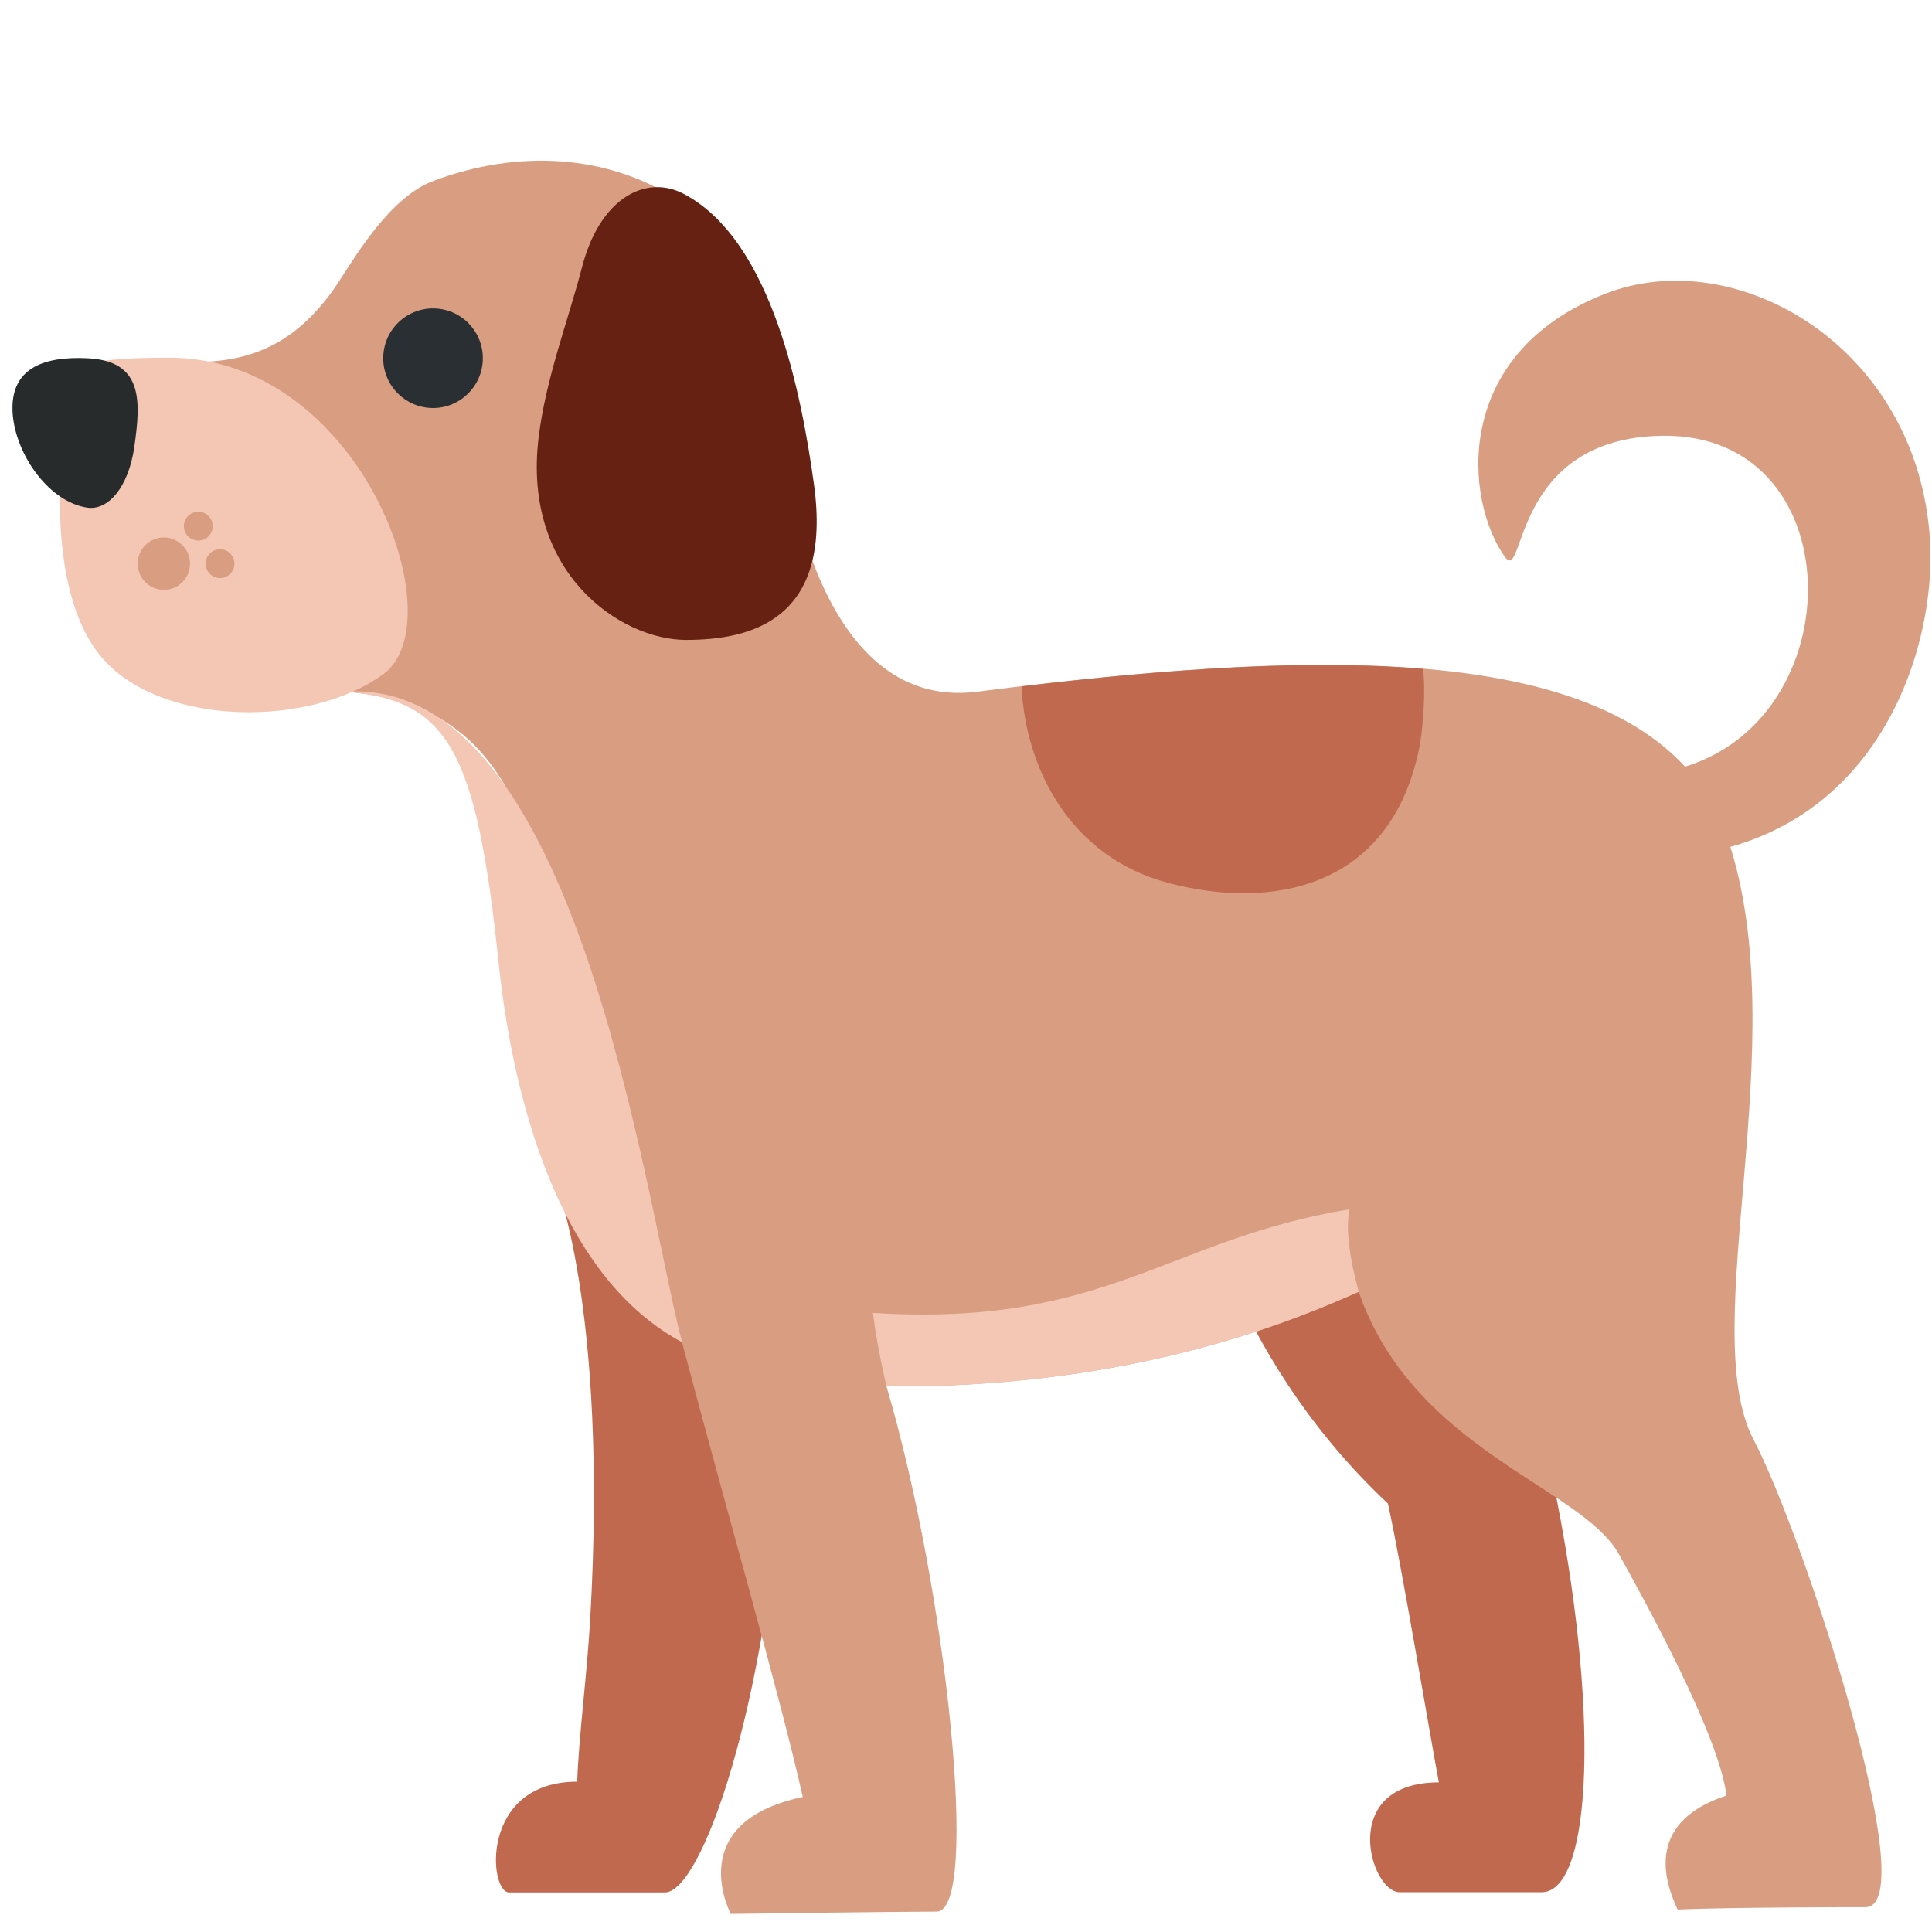
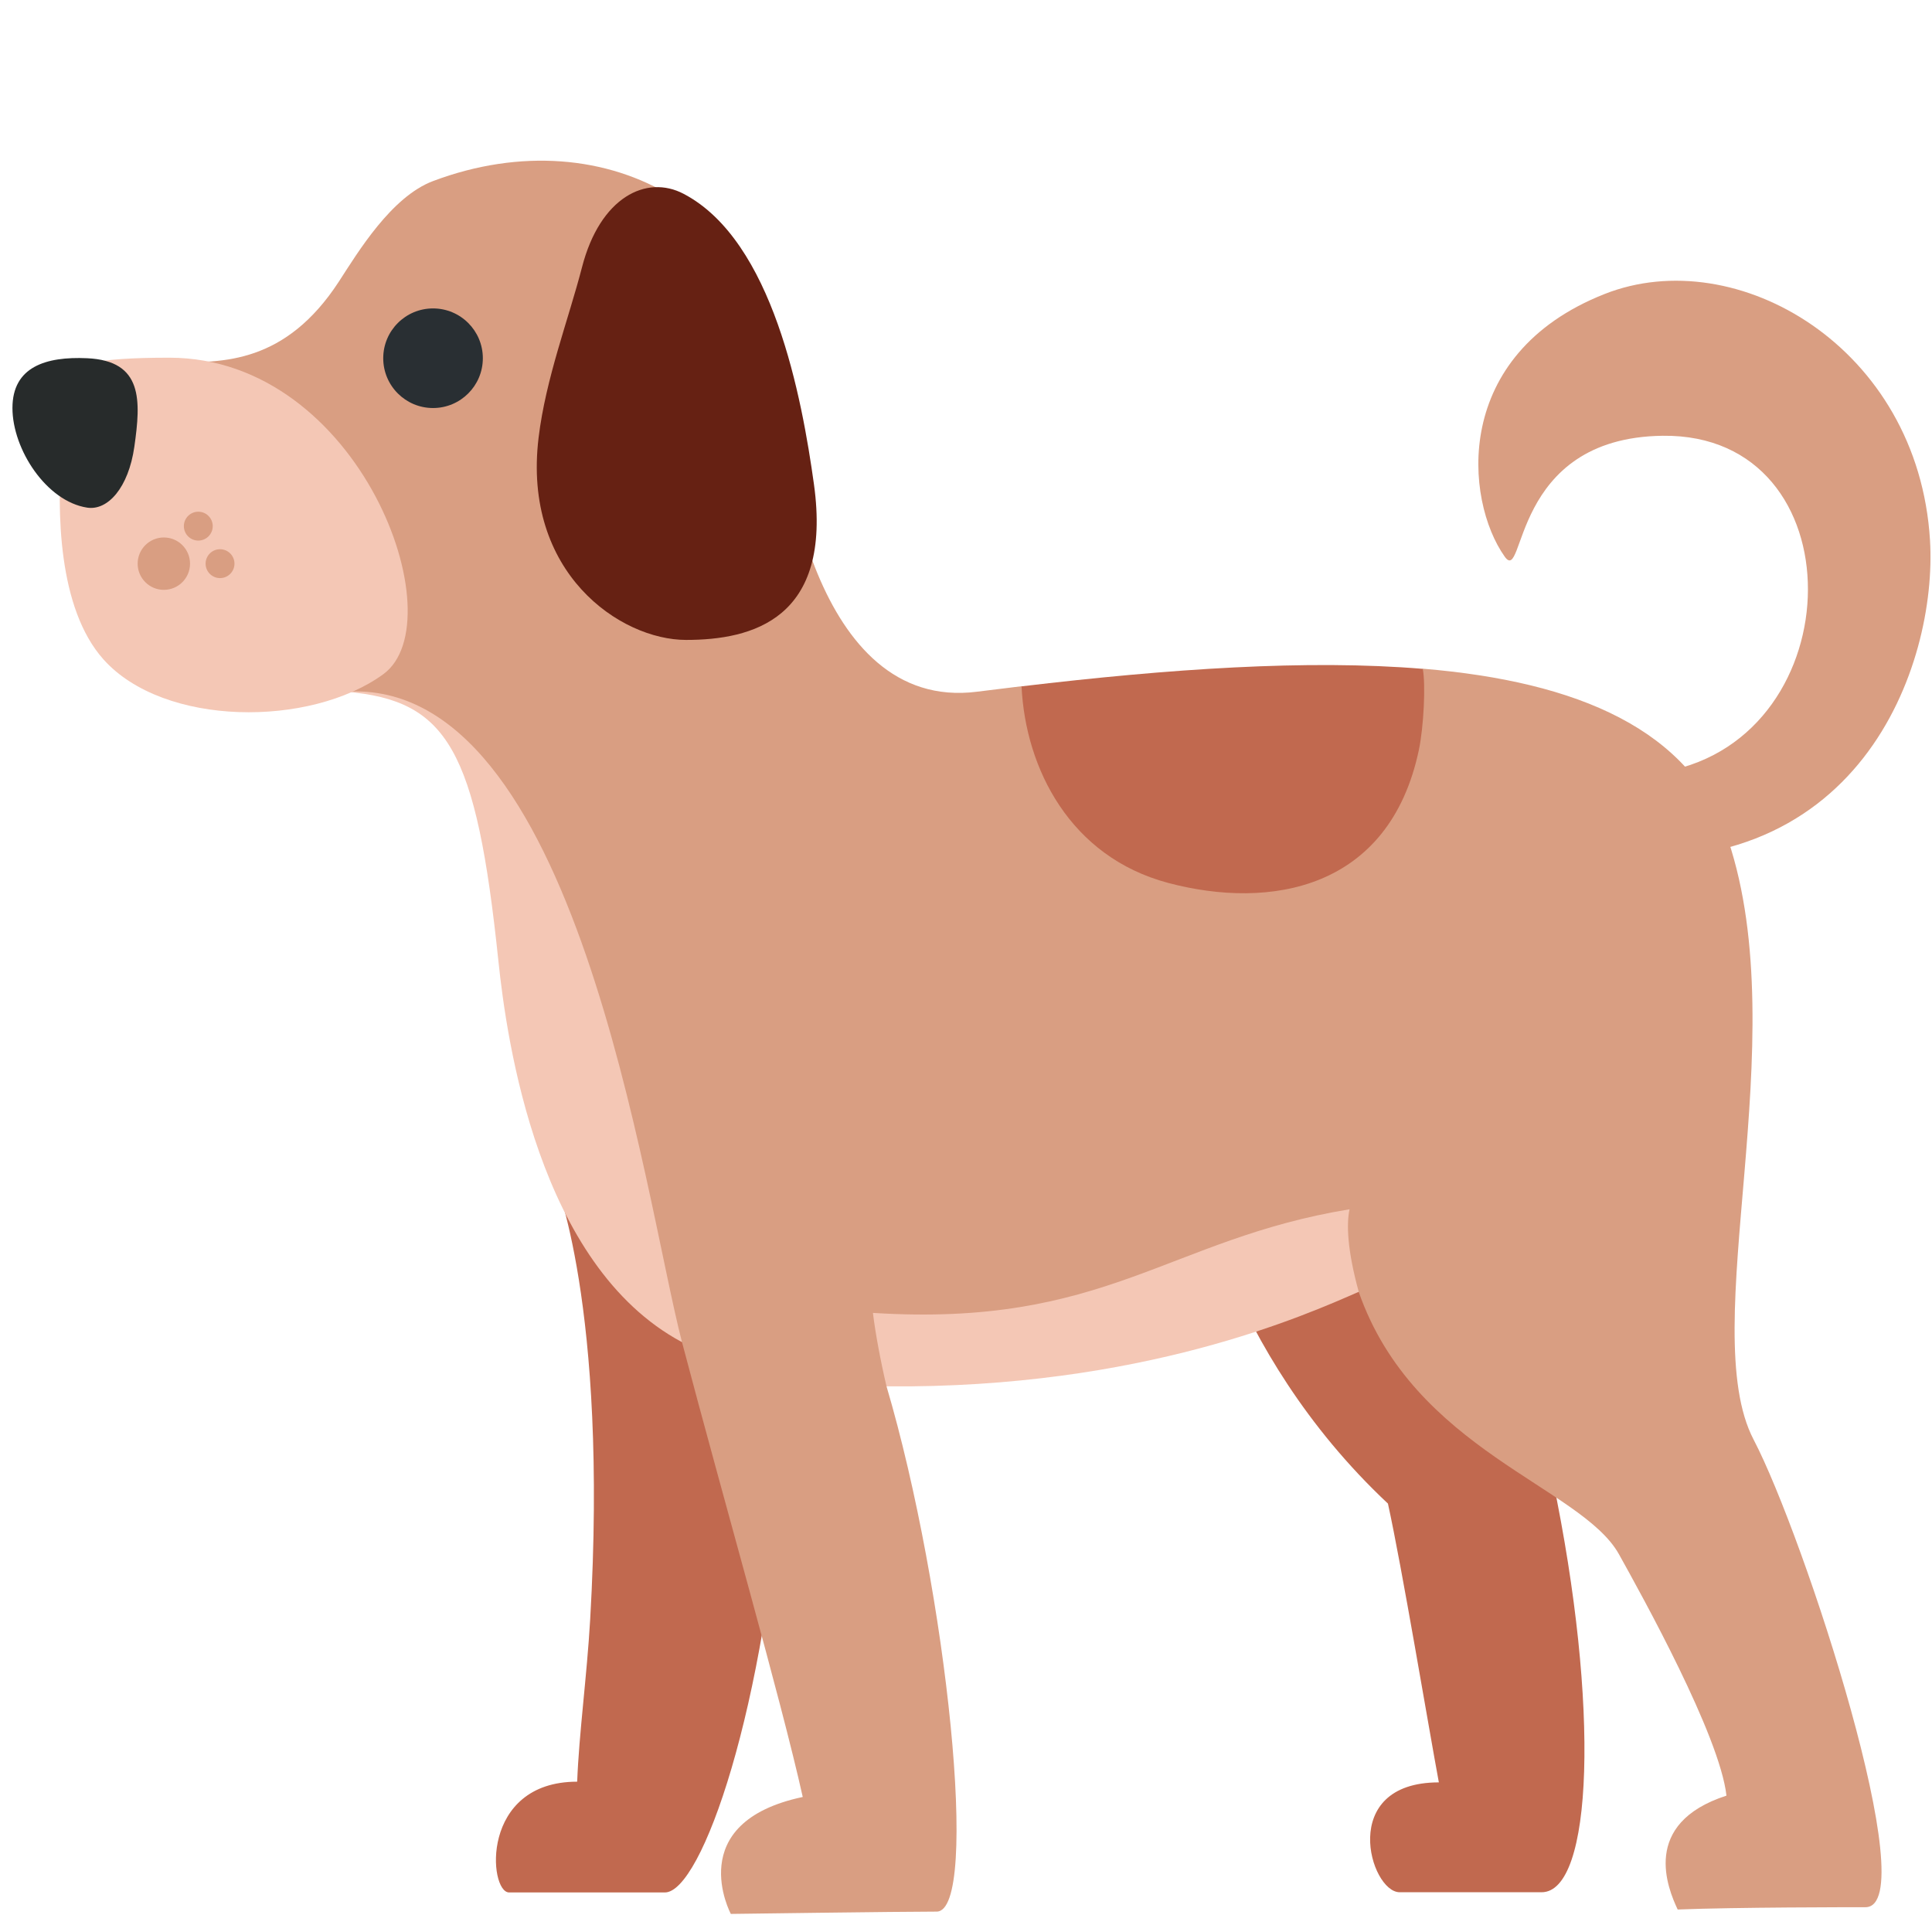
<svg xmlns="http://www.w3.org/2000/svg" viewBox="0 0 36 36">
+   <path fill="#C1694F" d="M10.321 21.935s1.016 2.352.676 8.242c-.061 1.057-.209 2.136-.242 3.022-1.812 0-1.652 2.064-1.268 2.064h2.902c.683 0 1.893-3.438 2.212-8.209.319-4.772-4.28-5.119-4.28-5.119zm11.89-.331s.575 3.528 3.651 6.413c.257 1.163.769 4.232.949 5.195-1.889 0-1.282 2.047-.731 2.047h2.646c.951 0 1.092-3.442.206-7.694-.885-4.251-6.721-5.961-6.721-5.961z" />
  <path fill="#D99E82" d="M31.034 14.374c3.508-.65 3.587-6.297-.051-6.254-2.847.034-2.56 2.795-2.945 2.252-.748-1.055-.989-3.769 1.862-4.894 2.461-.971 5.846.996 6.063 4.591.139 2.302-1.297 6.554-6.453 5.846-7.222-.991-1.983-.892 1.524-1.541z" />
-   <path fill="#C1694F" d="M10.321 21.935s1.016 2.352.676 8.242c-.061 1.057-.209 2.136-.242 3.022-1.812 0-1.652 2.064-1.268 2.064h2.902c.683 0 1.893-3.438 2.212-8.209.319-4.772-4.28-5.119-4.28-5.119zm11.89-.331s.575 3.528 3.651 6.413c.257 1.163.769 4.232.949 5.195-1.889 0-1.282 2.047-.731 2.047h2.646c.951 0 1.092-3.442.206-7.694-.885-4.251-6.721-5.961-6.721-5.961z" />
-   <path fill="#D99E82" d="M32.202 15.654c-1.253-3.752-7.214-3.628-13.997-2.765-3.055.389-3.64-4.453-3.64-5.286 0-3.626-3.244-5.455-6.496-4.229-.779.293-1.402 1.33-1.754 1.872-1.977 3.037-4.658.015-4.917 2.822-.313 3.395 1.721 4.534 5.051 4.821 1.892.163 3.459 1.095 3.871 5.044.154 1.472-.295 5.644 2.388 7.076.78 2.959 1.836 6.615 2.25 8.475-2.252.476-1.341 2.179-1.341 2.179s3.151-.043 3.836-.043c.814 0 .191-5.976-.935-9.787 4.764.043 7.828-1.337 8.799-1.762 1.028 2.96 4.152 3.633 4.851 4.892.433.78 1.878 3.383 2.001 4.496-1.602.52-1.091 1.732-.909 2.122 1.083-.043 3.22-.043 3.498-.043 1.11 0-1.137-6.904-2.083-8.713-1.082-2.071.781-7.419-.473-11.171z" />
+   <path d="M 32.202,15.654 c 1.254,3.752 -0.608,9.1 0.474,11.171 c 0.945,1.808 3.192,8.713 2.083,8.713 c -0.279,0 -2.416,0 -3.498,0.043 c -0.183,-0.39 -0.694,-1.603 0.909,-2.122 c -0.124,-1.114 -1.569,-3.717 -2.002,-4.496 c -0.699,-1.259 -3.822,-1.933 -4.851,-4.893 l -1.337,-0.17 l -6.64,1.32 l -0.821,0.612 c 1.126,3.811 1.748,9.788 0.934,9.788 c -0.684,0 -3.835,0.043 -3.835,0.043 s -0.912,-1.702 1.34,-2.179 c -0.414,-1.859 -1.47,-5.516 -2.25,-8.475 c -3.382,-3.904 -1.828,-12.12 -6.259,-12.12 c -3.33,-0.288 -5.364,-1.426 -5.051,-4.821 c 0.259,-2.808 2.94,0.215 4.917,-2.822 c 0.352,-0.542 0.975,-1.579 1.754,-1.872 c 3.253,-1.226 6.496,0.603 6.496,4.229 c 0,0.833 0.586,5.675 3.641,5.286 c 0.278,-0.035 0.554,-0.069 0.829,-0.102 c 2.188,1.881 5.97,1.715 7.476,-0.327 c 2.89,0.241 5.002,1.132 5.691,3.194 Z" fill="#d99e82" />
  <path fill="#F4C7B5" d="M16.266 24.464c.044.371.141.891.253 1.369 4.764.043 7.828-1.337 8.799-1.762-.215-.78-.23-1.27-.171-1.538-3.394.557-4.548 2.205-8.881 1.931zM6.449 12.889c1.892.163 2.425 1.069 2.838 5.018.154 1.472.739 5.67 3.421 7.102-.72-2.788-1.959-12.388-6.259-12.12z" />
  <path fill="#F4C7B5" d="M3.153 6.665c-2.793 0-1.909.526-2.002 1.692-.093 1.166-.074 2.976.776 3.929 1.127 1.262 3.858 1.266 5.215.277s-.424-5.898-3.989-5.898z" />
  <path fill="#272B2B" d="M2.503 8.326c-.109.762-.494 1.192-.879 1.133C.864 9.342.232 8.372.232 7.603s.624-.963 1.392-.928c1.043.048 1.002.788.879 1.651z" />
  <path fill="#662113" d="M15.167 9.026c.348 2.515-1.157 2.898-2.383 2.898s-3.054-1.25-2.748-3.77c.134-1.107.555-2.193.809-3.175.336-1.303 1.199-1.732 1.894-1.367 1.665.874 2.203 3.797 2.428 5.414z" />
  <circle fill="#292F33" cx="8.069" cy="6.675" r=".928" />
  <path fill="#C1694F" d="M19.035 12.789c.073 1.532.906 3.178 2.733 3.663 1.901.505 4.12.127 4.67-2.475.091-.43.13-1.224.073-1.514-2.151-.179-4.73 0-7.476.326z" />
  <circle fill="#D99E82" cx="3.053" cy="10.503" r=".488" />
  <circle fill="#D99E82" cx="3.695" cy="9.804" r=".269" />
  <circle fill="#D99E82" cx="4.1" cy="10.503" r=".269" />
</svg>
